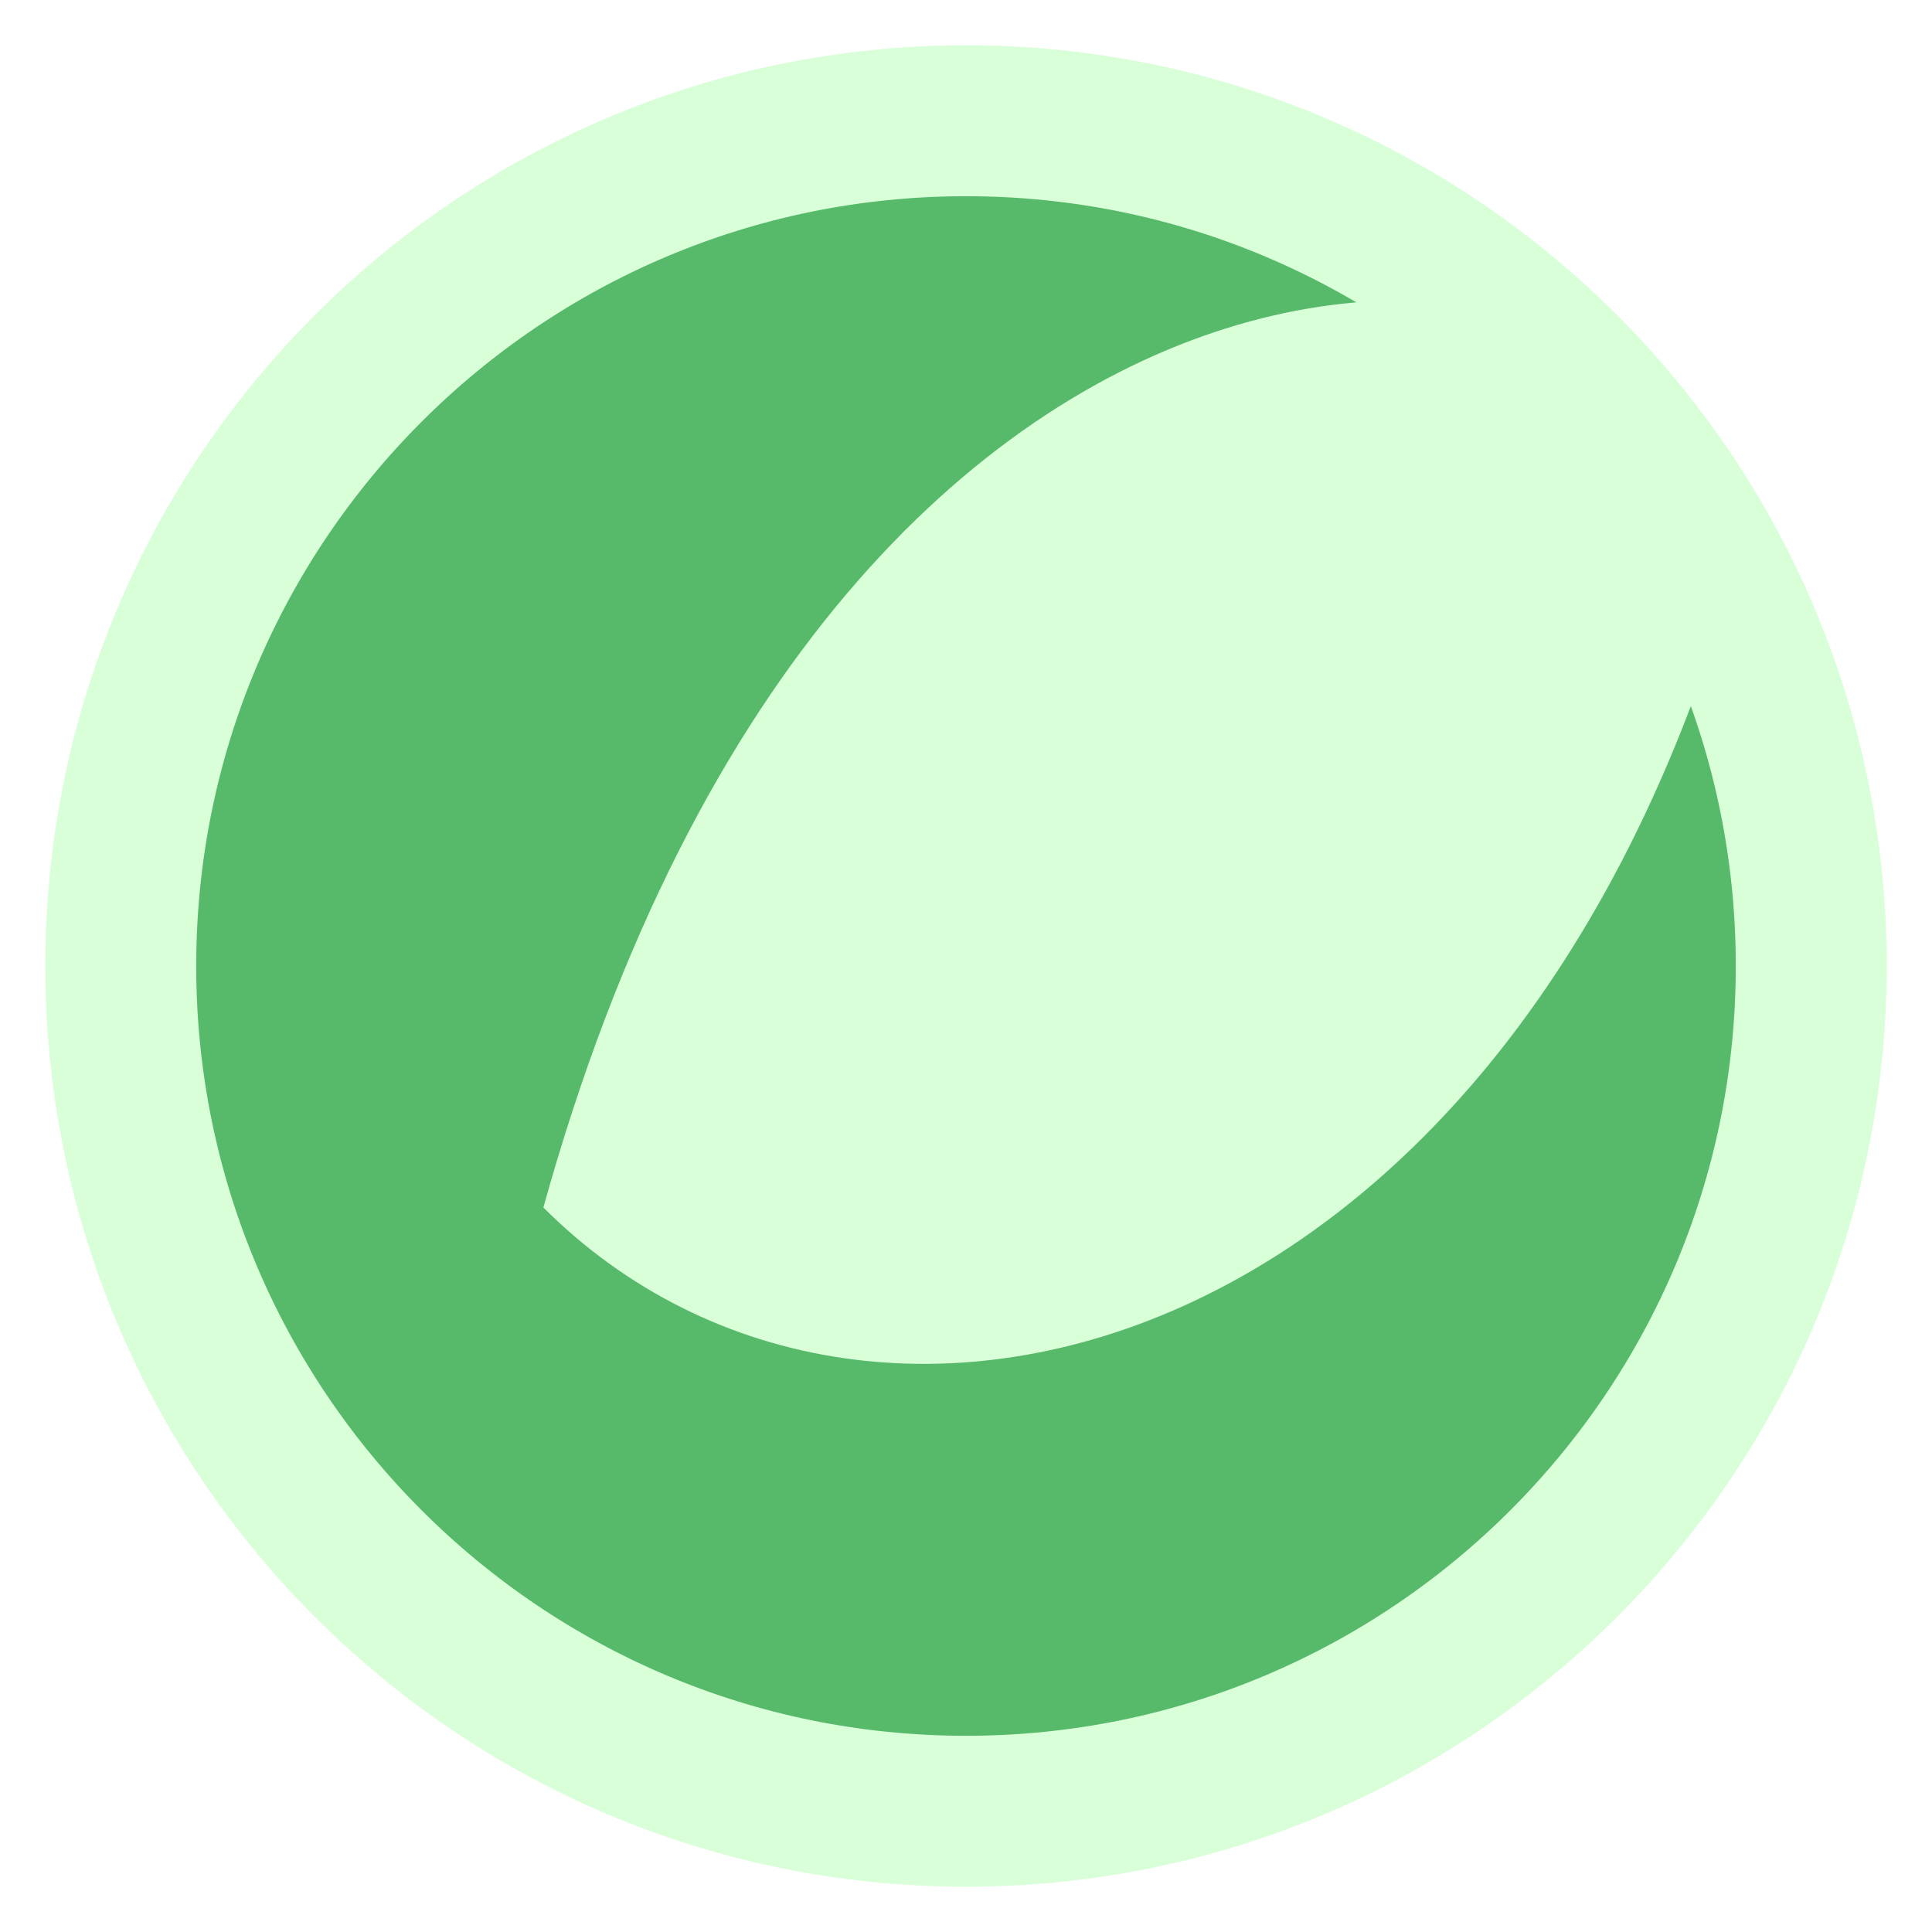
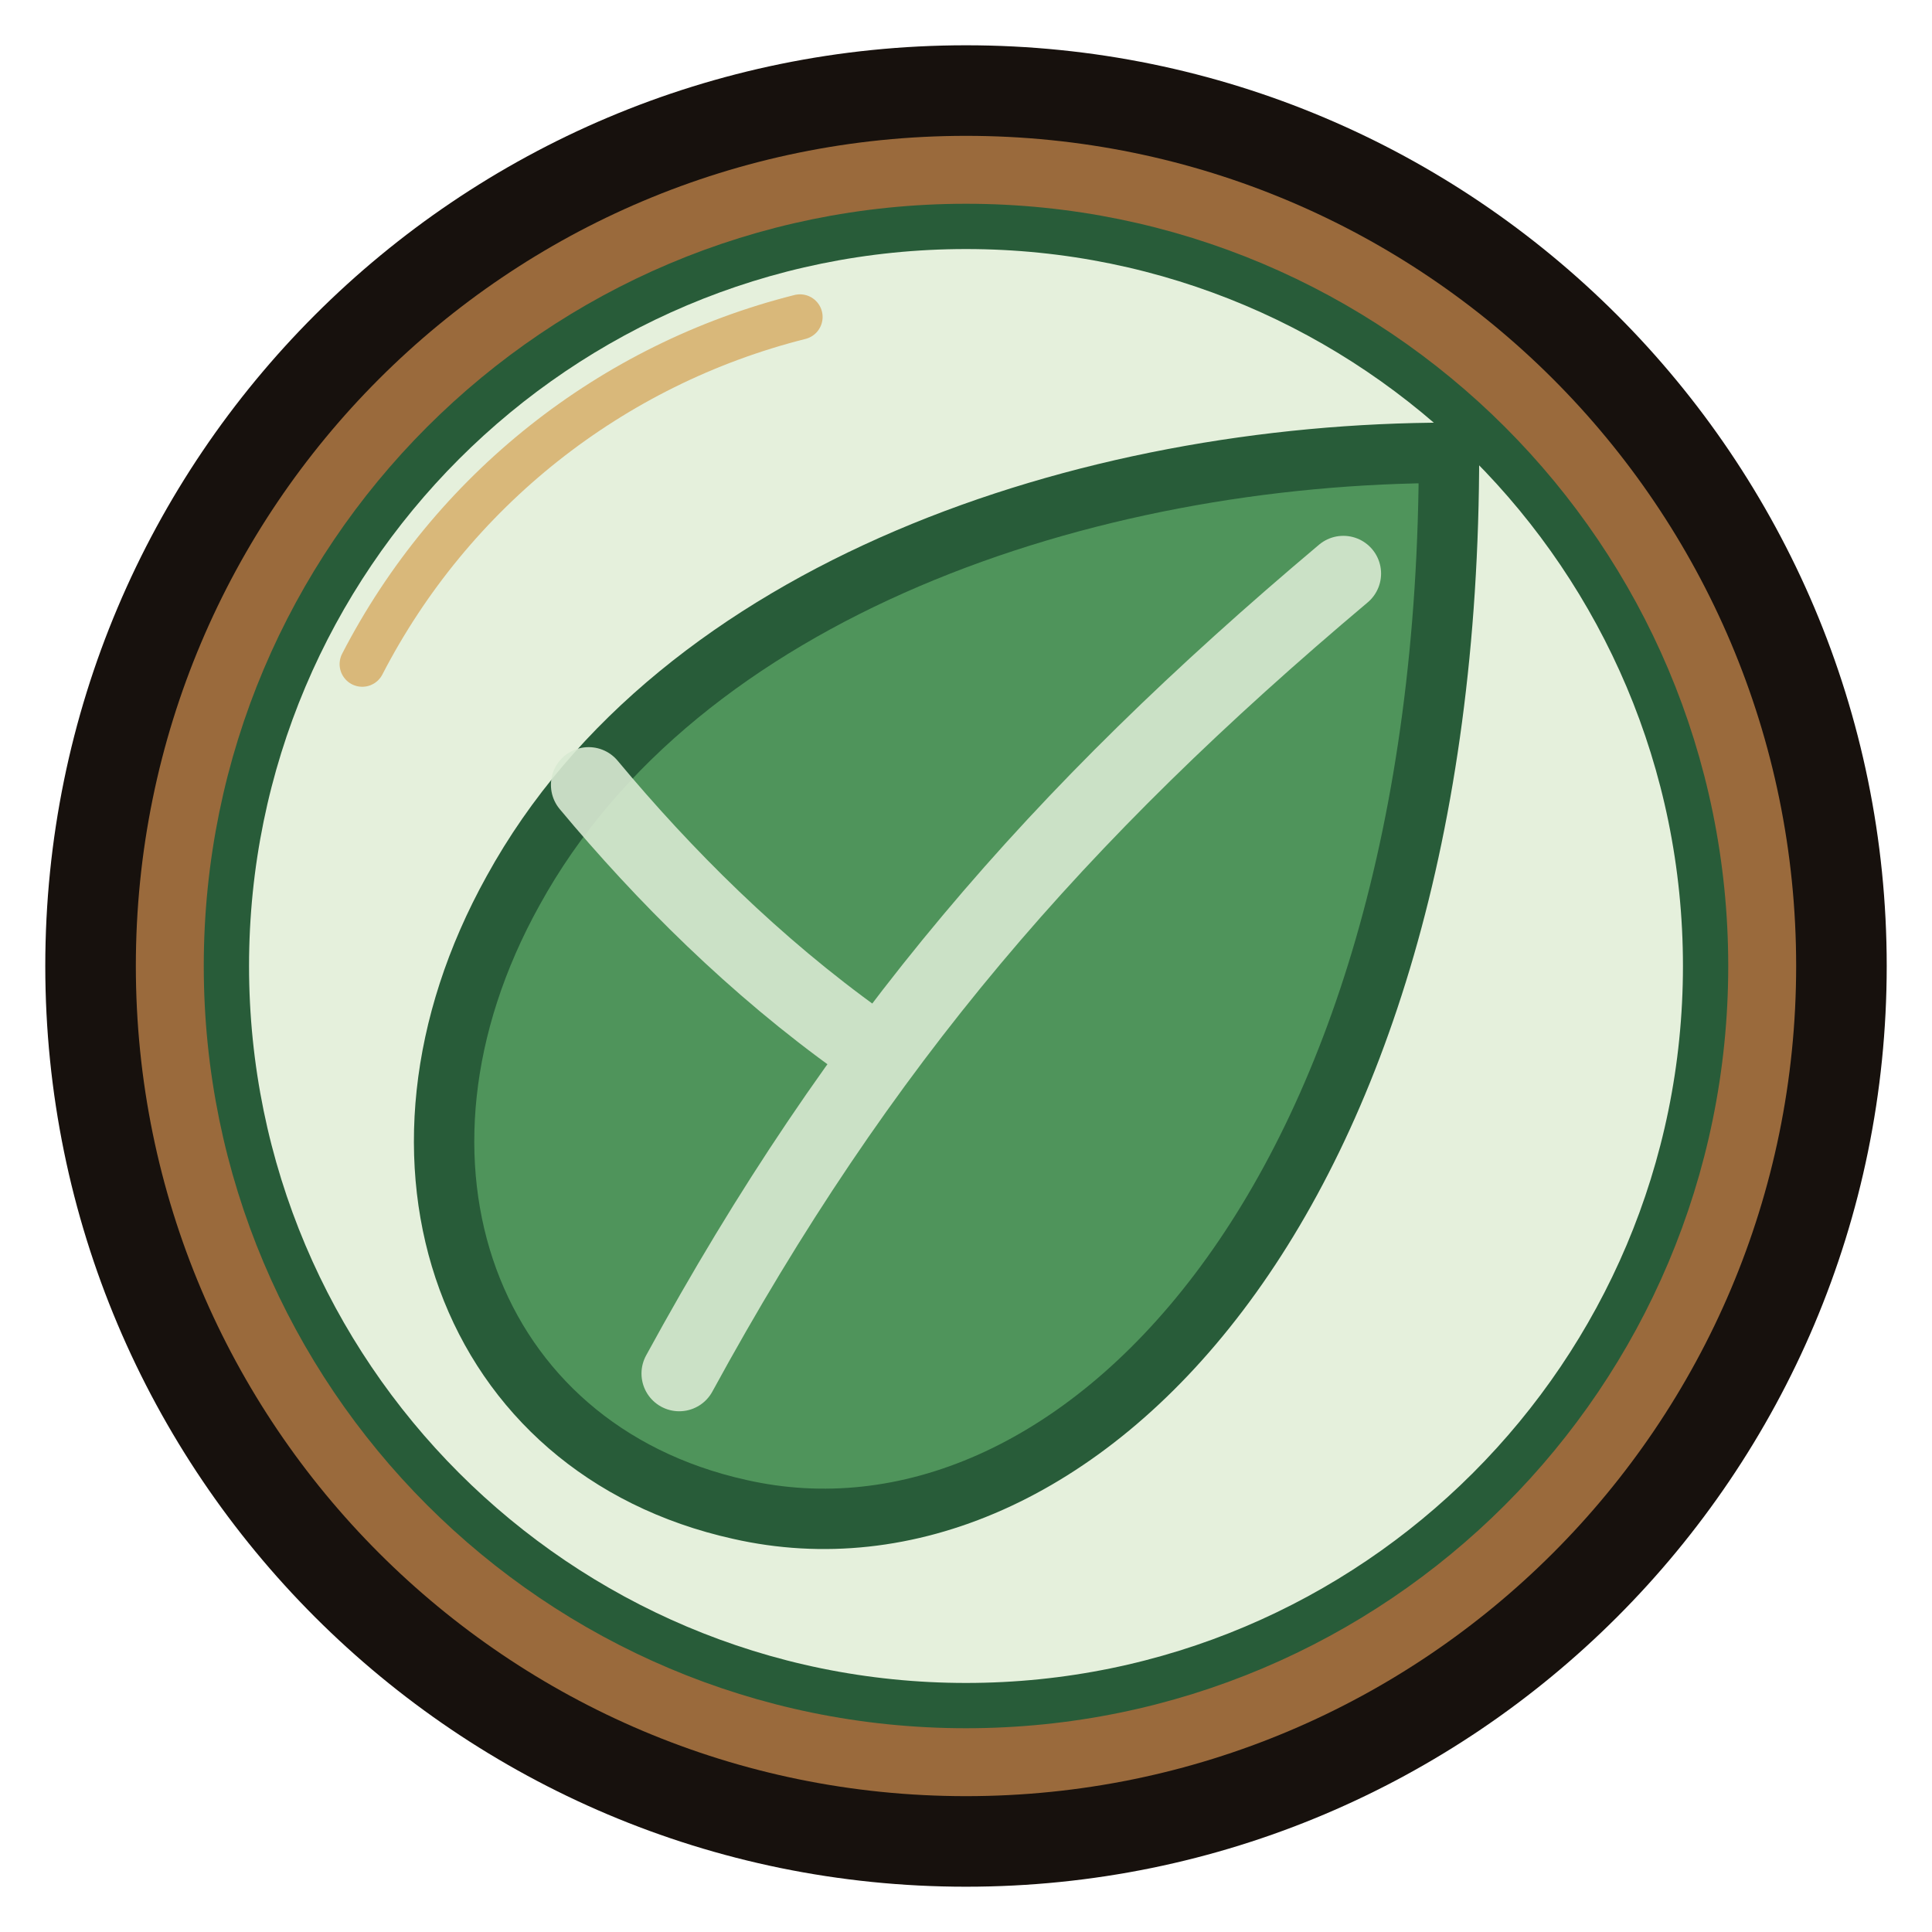
- <svg xmlns="http://www.w3.org/2000/svg" width="64" height="64" viewBox="0 0 64 64" role="img" aria-label="Grass icon">
-   <circle cx="32" cy="32" r="28" fill="#57b96a" stroke="#d9ffd9" stroke-width="5" />
-   <path d="M18 40 C28 4 55 6 58 17 C51 45 29 51 18 40 Z" fill="#d9ffd9" />
+ <svg xmlns="http://www.w3.org/2000/svg" width="64" height="64" viewBox="0 0 128 128" role="img" aria-labelledby="title desc">
+   <circle cx="64" cy="64" r="61" fill="#17110d" />
+   <circle cx="64" cy="64" r="55" fill="#9a6a3c" />
+   <circle cx="64" cy="64" r="49" fill="#e5f0dc" stroke="#285c39" stroke-width="3" />
+   <path d="M24 44 A45 45 0 0 1 53 21" fill="none" stroke="#d6aa62" stroke-width="3" stroke-linecap="round" opacity="0.8" />
+   <path d="M96 30 C72 30 45 39 34 59 C24 77 31 96 49 100 C71 105 96 80 96 30 Z" fill="#4f945b" stroke="#285c39" stroke-width="4" stroke-linejoin="round" />
+   <path d="M45 91 C57 69 70 54 89 38 M57 69 C50 64 44 58 39 52" fill="none" stroke="#d8e9d1" stroke-width="5" stroke-linecap="round" opacity="0.9" />
</svg>
